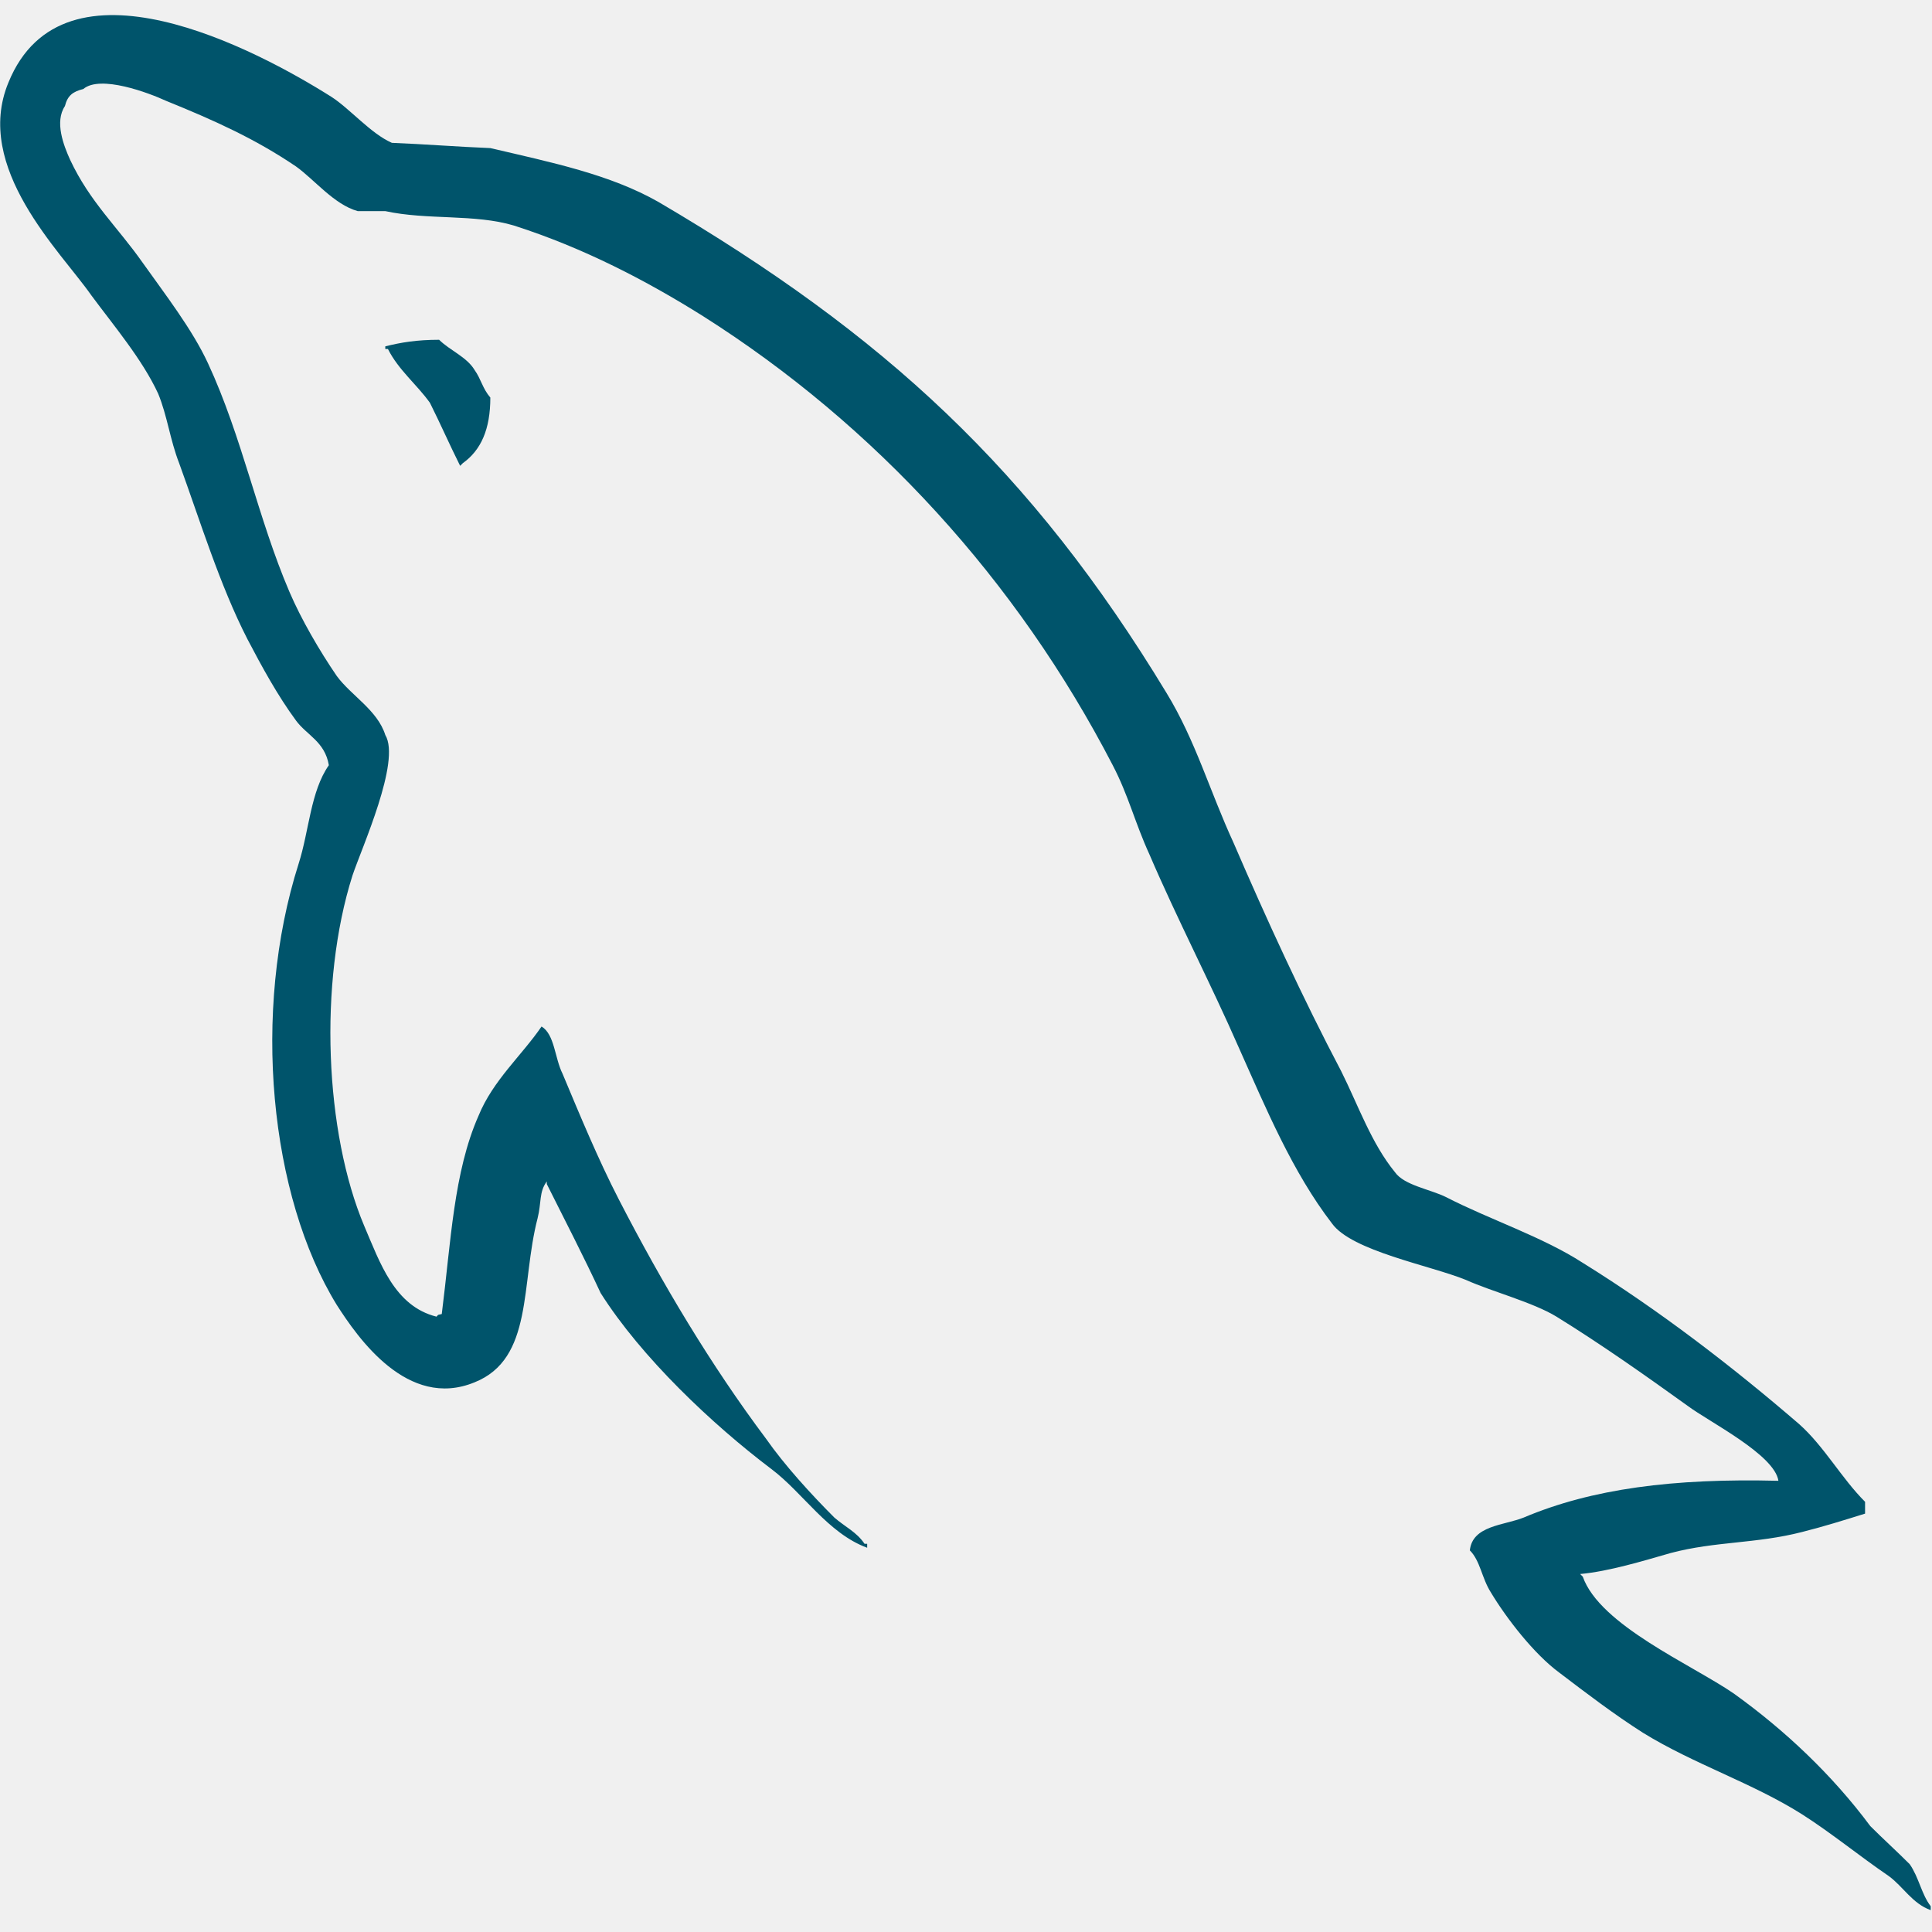
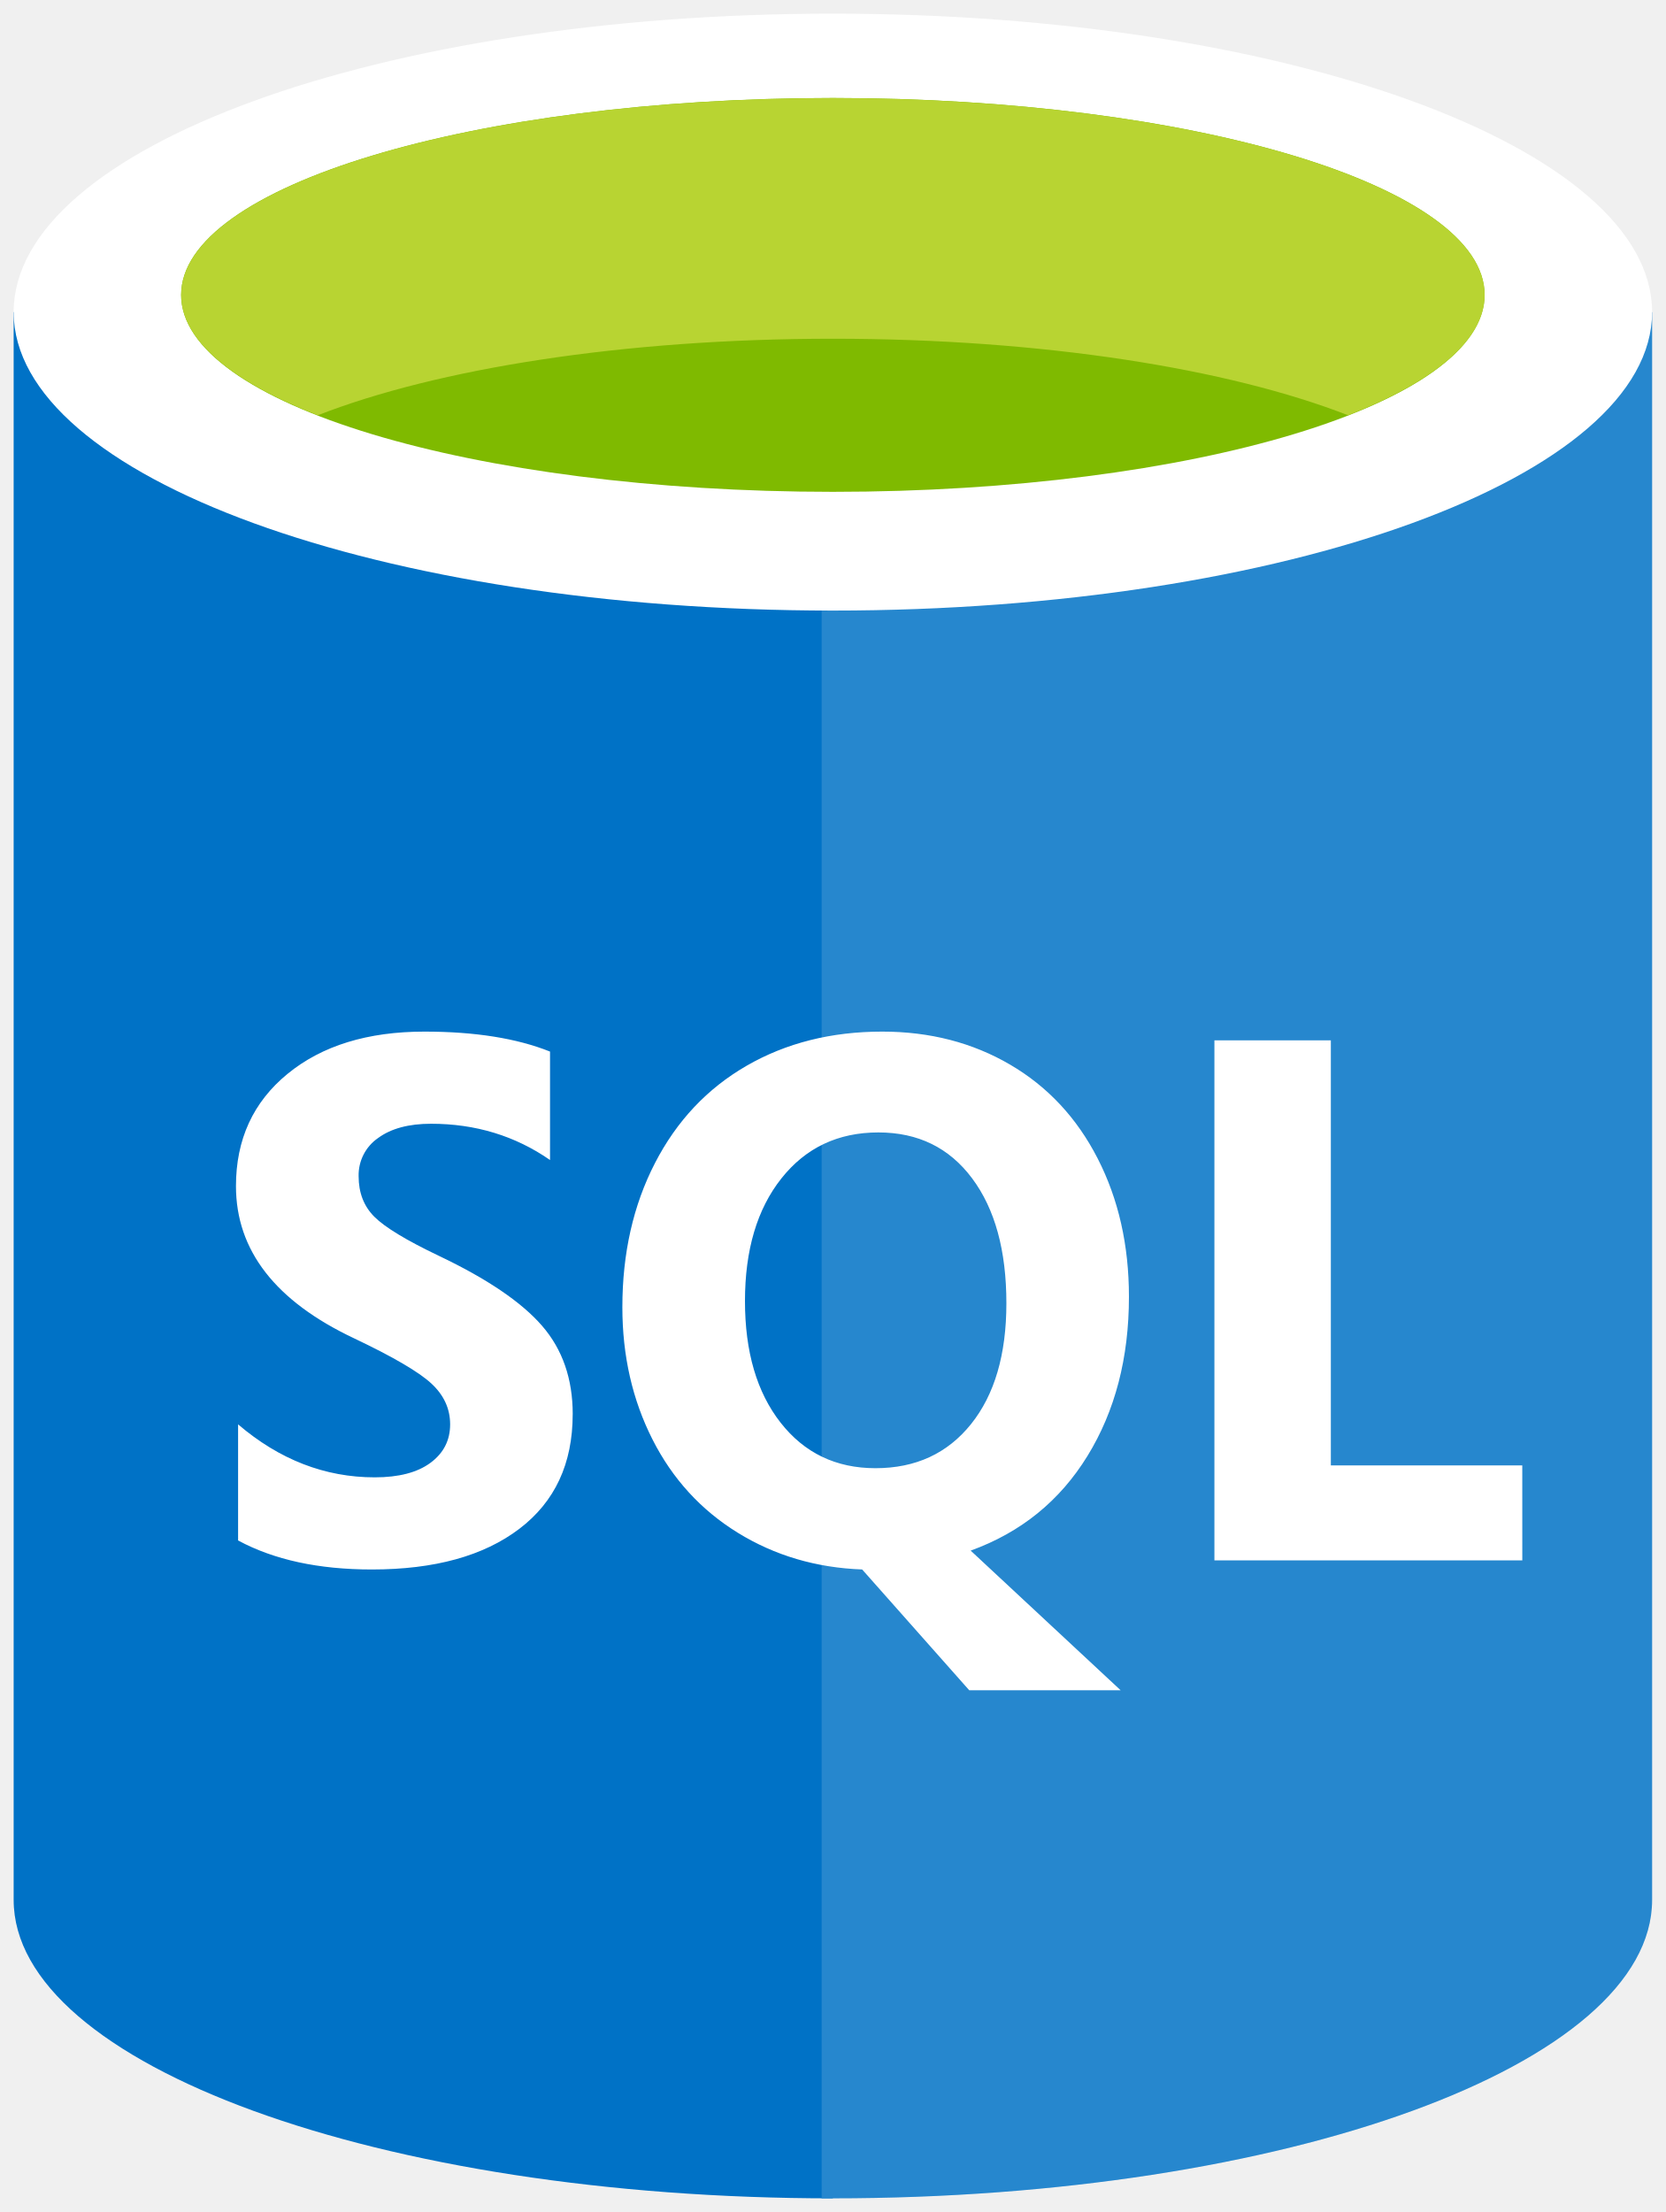
- <svg xmlns="http://www.w3.org/2000/svg" width="800px" height="800px" viewBox="0 -2 256 256" version="1.1" preserveAspectRatio="xMidYMid">
-   <path d="M235.648,194.212 C221.73,193.865 210.943,195.257 201.896,199.084 C199.286,200.127 195.11,200.128 194.762,203.433 C196.154,204.826 196.328,207.088 197.546,209.001 C199.635,212.48 203.287,217.178 206.593,219.615 C210.246,222.398 213.901,225.181 217.727,227.617 C224.513,231.793 232.169,234.228 238.78,238.404 C242.609,240.838 246.434,243.972 250.262,246.581 C252.176,247.972 253.393,250.235 255.83,251.104 L255.83,250.583 C254.611,249.016 254.263,246.755 253.046,245.015 C251.308,243.275 249.567,241.709 247.827,239.969 C242.781,233.185 236.518,227.269 229.733,222.398 C224.166,218.57 211.986,213.351 209.725,206.913 C209.725,206.913 209.55,206.74 209.377,206.566 C213.204,206.218 217.727,204.826 221.382,203.782 C227.297,202.215 232.69,202.564 238.78,200.998 C241.563,200.302 244.347,199.432 247.131,198.562 L247.131,196.997 C244,193.865 241.738,189.69 238.432,186.732 C229.559,179.075 219.815,171.595 209.725,165.332 C204.331,161.853 197.371,159.59 191.63,156.633 C189.544,155.588 186.063,155.067 184.846,153.327 C181.713,149.5 179.973,144.455 177.712,139.931 C172.668,130.361 167.795,119.749 163.445,109.659 C160.315,102.873 158.401,96.087 154.573,89.825 C136.653,60.248 117.167,42.328 87.242,24.755 C80.805,21.102 73.15,19.536 64.973,17.623 C60.625,17.448 56.274,17.101 51.925,16.926 C49.141,15.708 46.357,12.403 43.921,10.837 C34.006,4.573 8.429,-8.996 1.122,8.924 C-3.576,20.232 8.081,31.366 12.083,37.109 C15.042,41.11 18.868,45.633 20.956,50.157 C22.174,53.113 22.521,56.247 23.739,59.378 C26.524,67.031 29.132,75.558 32.787,82.692 C34.701,86.345 36.788,90.173 39.224,93.478 C40.616,95.391 43.051,96.262 43.574,99.393 C41.139,102.873 40.964,108.092 39.571,112.442 C33.308,132.101 35.745,156.459 44.617,170.899 C47.4,175.247 54.012,184.818 62.885,181.164 C70.714,178.033 68.974,168.116 71.236,159.417 C71.759,157.328 71.411,155.937 72.454,154.545 C72.455,154.719 72.454,154.894 72.454,154.894 C74.89,159.765 77.325,164.463 79.587,169.334 C84.981,177.858 94.375,186.732 102.204,192.648 C106.381,195.778 109.686,201.172 114.906,203.086 L114.906,202.563 L114.557,202.563 C113.513,200.997 111.948,200.302 110.556,199.084 C107.425,195.952 103.944,192.125 101.509,188.645 C94.203,178.901 87.764,168.116 82.023,156.98 C79.24,151.588 76.803,145.672 74.542,140.279 C73.497,138.19 73.497,135.059 71.758,134.016 C69.148,137.843 65.321,141.149 63.407,145.846 C60.103,153.327 59.754,162.548 58.536,172.117 C57.84,172.292 58.187,172.117 57.839,172.465 C52.273,171.072 50.358,165.332 48.27,160.46 C43.051,148.108 42.181,128.274 46.705,114.008 C47.923,110.354 53.143,98.872 51.055,95.392 C50.011,92.086 46.53,90.173 44.617,87.563 C42.356,84.257 39.919,80.082 38.354,76.428 C34.178,66.685 32.09,55.898 27.567,46.155 C25.479,41.631 21.826,36.934 18.868,32.759 C15.563,28.062 11.909,24.755 9.299,19.188 C8.43,17.275 7.211,14.143 8.603,12.055 C8.951,10.663 9.646,10.142 11.039,9.794 C13.301,7.879 19.738,10.315 22,11.359 C28.437,13.967 33.83,16.405 39.224,20.058 C41.659,21.798 44.269,25.104 47.4,25.974 L51.054,25.974 C56.622,27.191 62.885,26.322 68.104,27.887 C77.326,30.844 85.676,35.194 93.158,39.892 C115.95,54.332 134.739,74.863 147.44,99.393 C149.528,103.394 150.397,107.049 152.311,111.224 C155.966,119.749 160.489,128.448 164.142,136.799 C167.795,144.975 171.274,153.327 176.494,160.113 C179.105,163.765 189.542,165.68 194.24,167.594 C197.72,169.159 203.114,170.552 206.245,172.465 C212.16,176.117 218.076,180.294 223.643,184.296 C226.427,186.383 235.125,190.733 235.648,194.212 L235.648,194.212 L235.648,194.212 Z" fill="#00546B" />
-   <path d="M58.186,43.022 C55.229,43.022 53.142,43.372 51.054,43.893 C51.054,43.892 51.054,44.068 51.054,44.241 L51.402,44.241 C52.795,47.025 55.229,48.939 56.968,51.374 C58.361,54.157 59.578,56.942 60.971,59.726 C61.144,59.551 61.318,59.378 61.318,59.378 C63.755,57.637 64.972,54.854 64.972,50.679 C63.928,49.461 63.754,48.243 62.884,47.025 C61.841,45.284 59.578,44.415 58.186,43.022 L58.186,43.022 L58.186,43.022 Z" fill="#00546B" />
+ <svg xmlns="http://www.w3.org/2000/svg" xmlns:xlink="http://www.w3.org/1999/xlink" viewBox="0 0 61 81" fill="#fff" fill-rule="evenodd" stroke="#000" stroke-linecap="round" stroke-linejoin="round">
+   <use xlink:href="#A" x=".5" y=".5" />
+   <symbol id="A" overflow="visible">
+     <g fill="#0072c6" stroke="none">
+       <path d="M0 10.929v58.14C0 75.106 13.432 80 30 80V10.929H0z" />
+       <use xlink:href="#C" />
+     </g>
+     <use xlink:href="#C" opacity=".15" stroke="none" />
+     <path d="M60 10.929c0 6.036-13.432 10.929-30 10.929S0 16.965 0 10.929 13.432 0 30 0s30 4.893 30 10.929" stroke="none" />
+     <path d="M53.866 10.299c0 3.985-10.685 7.211-23.866 7.211S6.132 14.284 6.132 10.299 16.819 3.088 30 3.088s23.866 3.228 23.866 7.211" fill="#7fba00" stroke="none" />
+     <path d="M48.867 14.707c3.124-1.219 5.002-2.745 5.002-4.404C53.868 6.318 43.183 3.09 30 3.09S6.134 6.318 6.134 10.303c0 1.658 1.877 3.185 5.002 4.404 4.363-1.704 11.182-2.803 18.865-2.803s14.5 1.099 18.866 2.803" fill="#b8d432" stroke="none" />
+     <path d="M20.472 51.287c0 1.807-.651 3.206-1.955 4.197s-3.102 1.488-5.399 1.488c-1.954 0-3.587-.354-4.899-1.063v-4.251c1.514 1.293 3.182 1.94 5.004 1.94.88 0 1.561-.177 2.041-.532s.72-.823.72-1.409c0-.575-.231-1.075-.693-1.5s-1.402-.974-2.819-1.647c-2.888-1.362-4.331-3.224-4.331-5.577 0-1.708.629-3.078 1.889-4.11s2.931-1.547 5.016-1.547c1.849 0 3.379.245 4.596.731v3.971c-1.276-.886-2.729-1.328-4.357-1.328-.818 0-1.465.174-1.94.523a1.65 1.65 0 0 0-.712 1.401c0 .602.191 1.096.575 1.481s1.168.861 2.356 1.428c1.77.842 3.03 1.695 3.784 2.563s1.125 1.95 1.125 3.241zm20.37-4.302c0 2.24-.507 4.185-1.519 5.83s-2.438 2.801-4.277 3.466l5.491 5.113h-5.544l-3.921-4.423c-1.681-.061-3.198-.509-4.549-1.341s-2.395-1.972-3.129-3.42-1.103-3.062-1.103-4.841c0-1.974.398-3.734 1.194-5.279s1.916-2.734 3.36-3.566 3.097-1.248 4.965-1.248c1.741 0 3.302.403 4.68 1.209s2.446 1.951 3.208 3.439 1.144 3.175 1.144 5.06zm-4.488.24c0-1.931-.418-3.455-1.255-4.576s-1.98-1.681-3.433-1.681c-1.479 0-2.662.562-3.552 1.685s-1.333 2.621-1.333 4.489c0 1.86.435 3.344 1.306 4.455s2.028 1.666 3.472 1.666c1.471 0 2.636-.538 3.499-1.613s1.296-2.55 1.296-4.426zm18.893 9.414H43.972V37.596h4.264V53.16h7.01z" stroke="none" />
+   </symbol>
+   <defs>
+     <path id="C" d="M29.589 79.999H30c16.568 0 30-4.892 30-10.929v-58.14H29.589v69.07z" />
+   </defs>
</svg>
